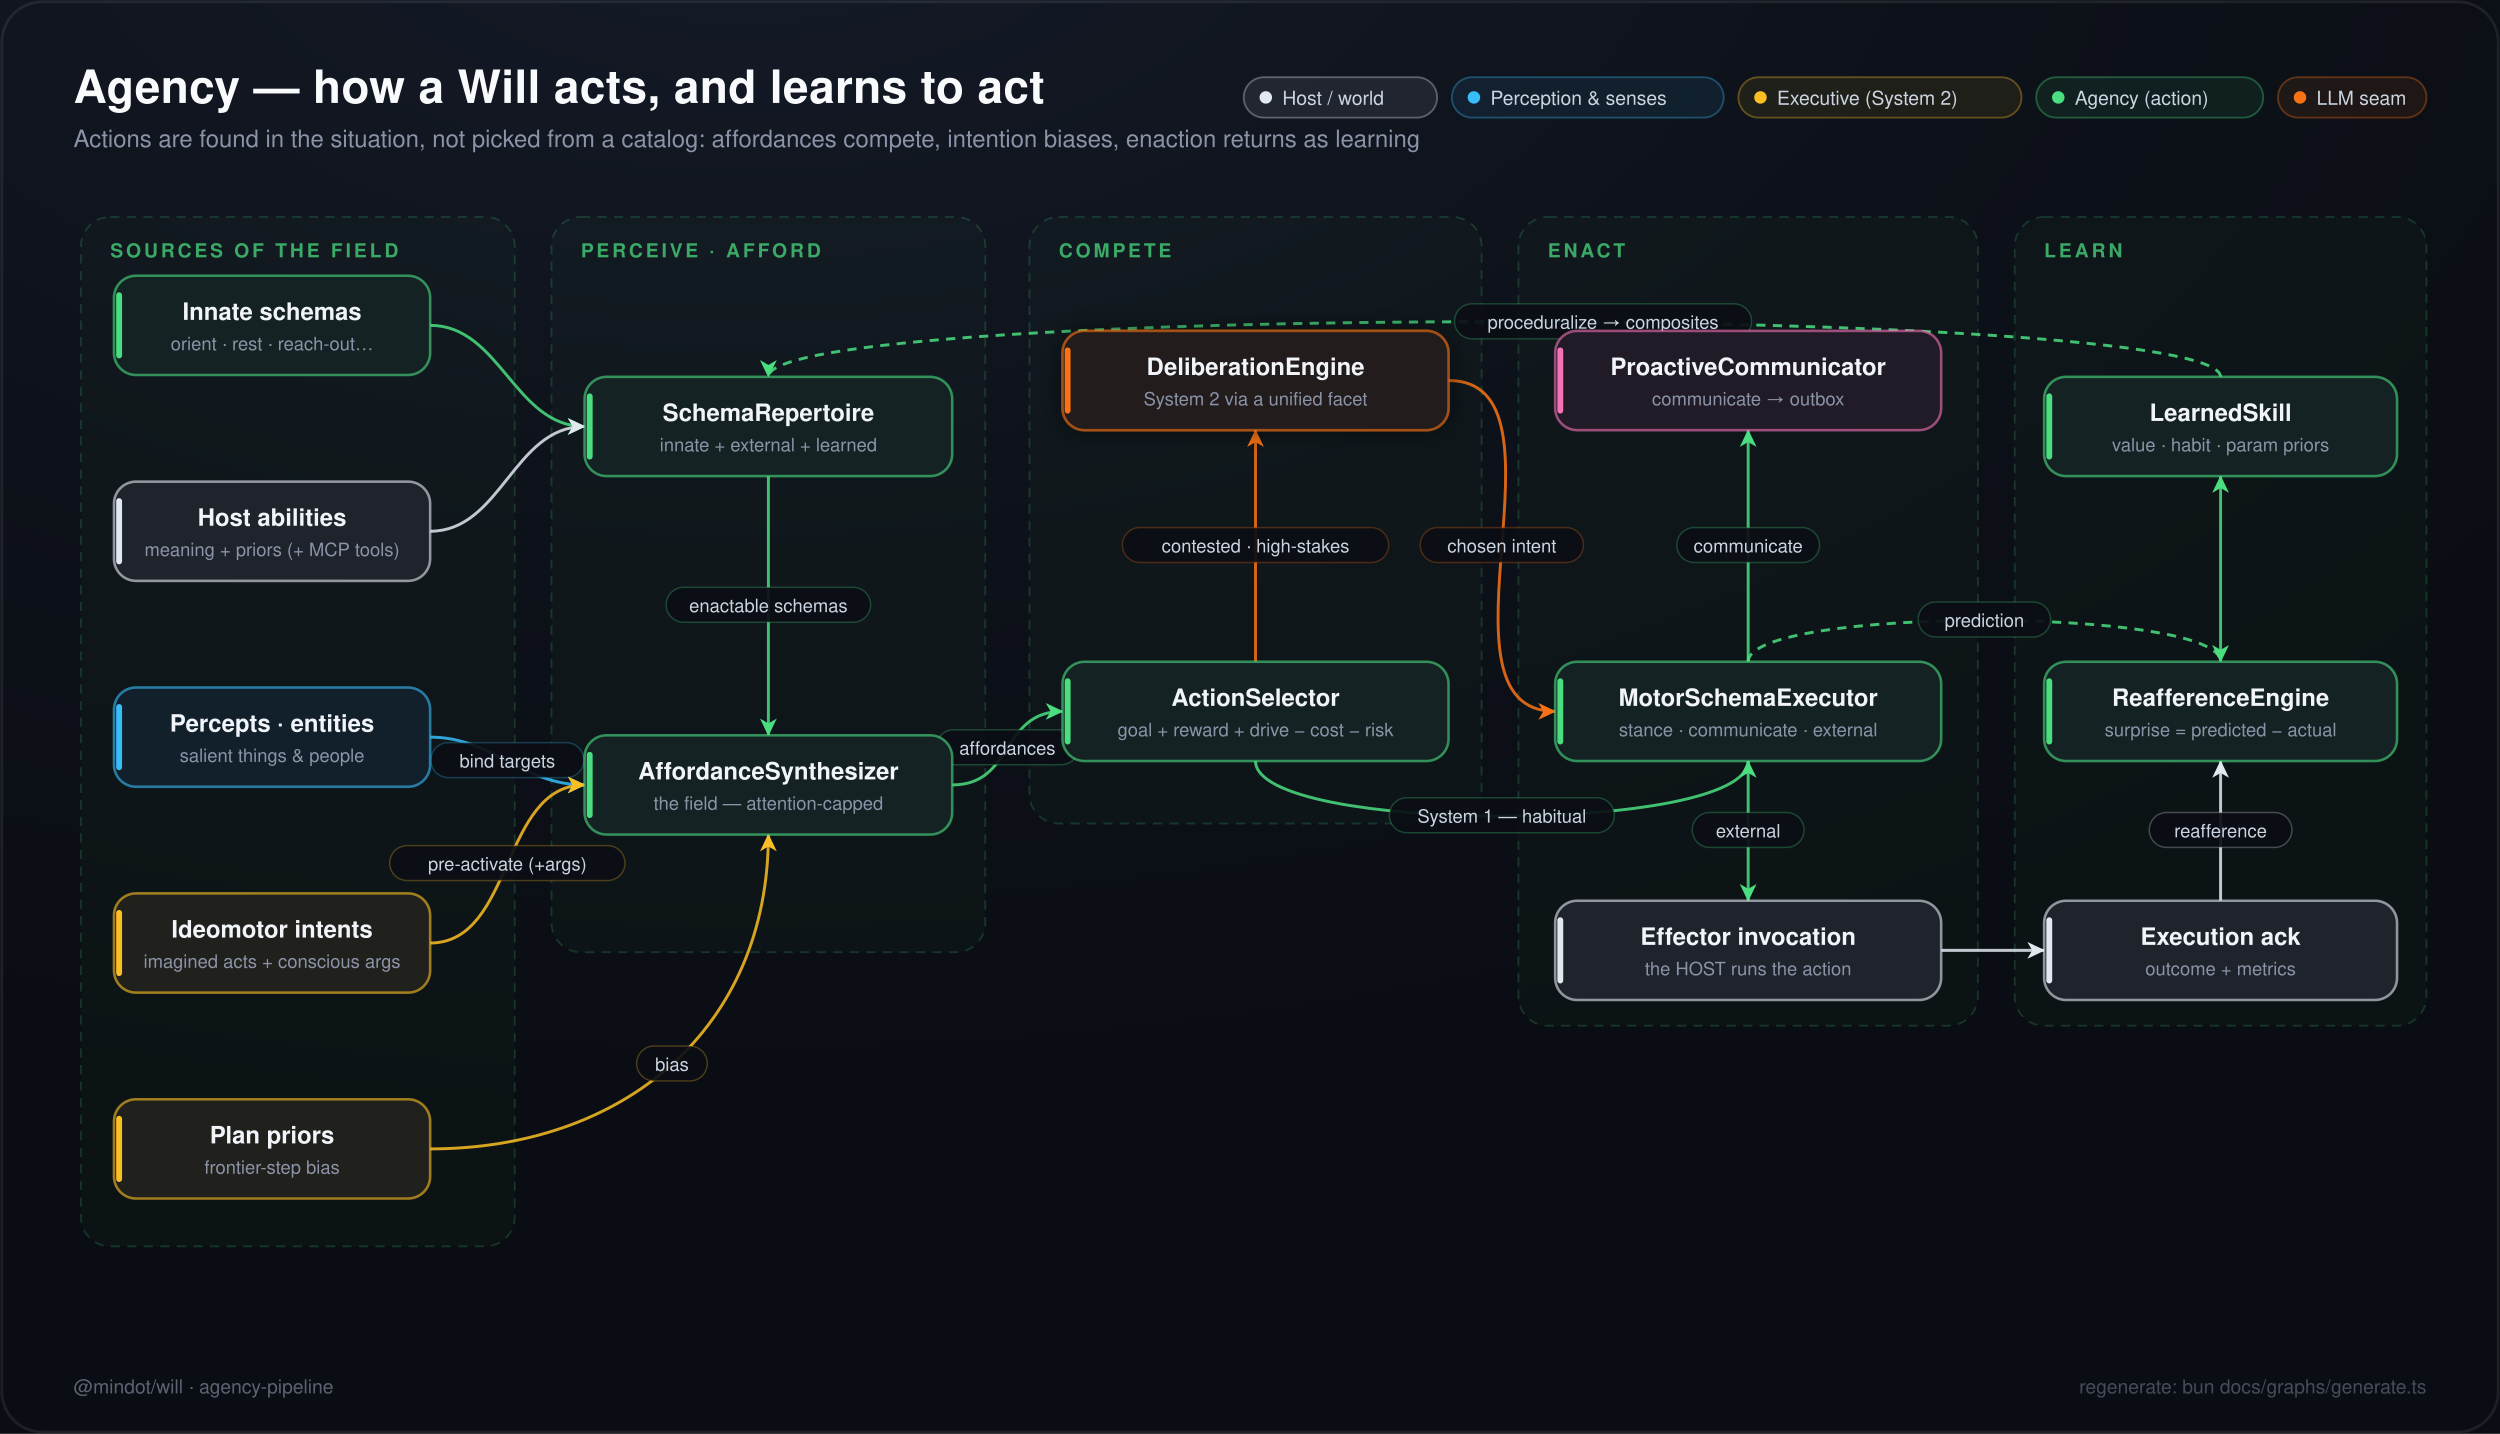
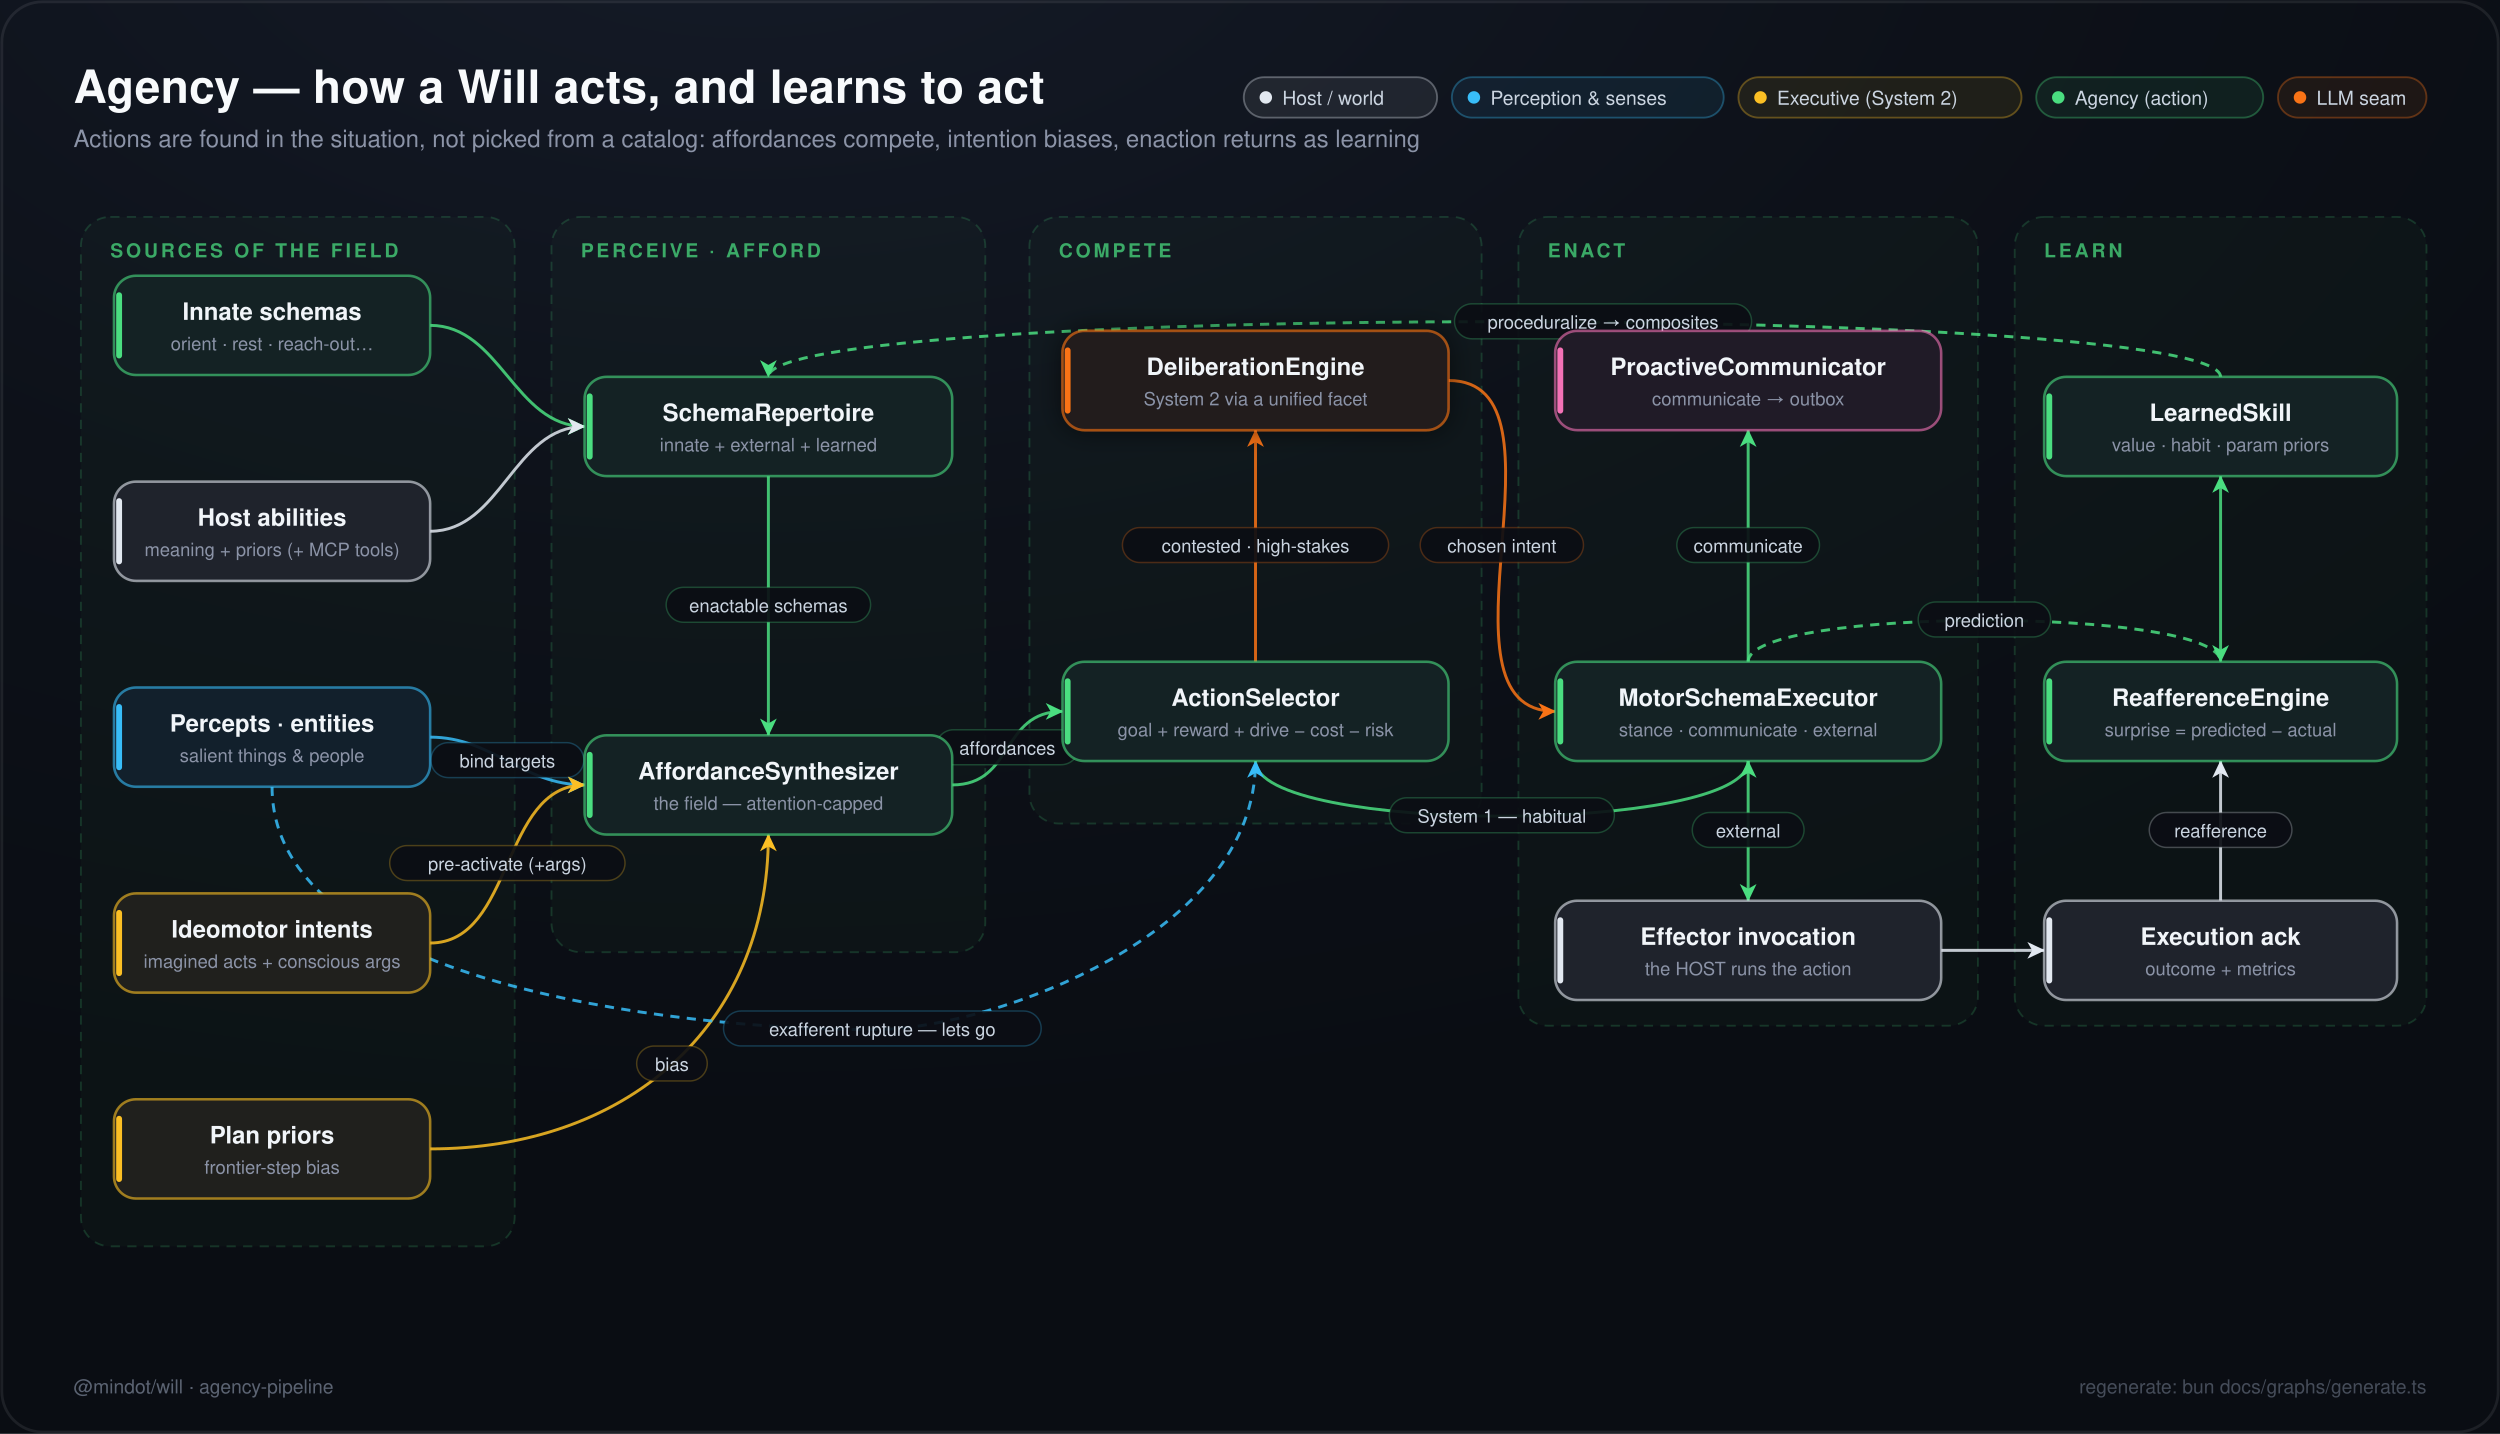
<svg xmlns="http://www.w3.org/2000/svg" width="1360" height="780" viewBox="0 0 1360 780" font-family="ui-sans-serif,-apple-system,'Segoe UI',Helvetica,Arial,sans-serif">
  <defs>
    <radialGradient id="sky" cx="30%" cy="-10%" r="90%">
      <stop offset="0%" stop-color="#151b28" />
      <stop offset="55%" stop-color="#0d1119" />
      <stop offset="100%" stop-color="#0a0d13" />
    </radialGradient>
    <filter id="glow" x="-60%" y="-60%" width="220%" height="220%">
      <feDropShadow dx="0" dy="0" stdDeviation="7" flood-opacity="0.55" />
    </filter>
    <marker id="arr-4ade80" viewBox="0 0 10 10" refX="8.4" refY="5" markerWidth="7.5" markerHeight="7.5" orient="auto-start-reverse">
      <path d="M 0.8 1.2 L 8.8 5 L 0.8 8.8 L 3 5 Z" fill="#4ade80" />
    </marker>
    <marker id="arr-e2e8f0" viewBox="0 0 10 10" refX="8.4" refY="5" markerWidth="7.5" markerHeight="7.5" orient="auto-start-reverse">
      <path d="M 0.8 1.2 L 8.8 5 L 0.8 8.8 L 3 5 Z" fill="#e2e8f0" />
    </marker>
    <marker id="arr-38bdf8" viewBox="0 0 10 10" refX="8.4" refY="5" markerWidth="7.5" markerHeight="7.5" orient="auto-start-reverse">
      <path d="M 0.8 1.2 L 8.8 5 L 0.8 8.8 L 3 5 Z" fill="#38bdf8" />
    </marker>
    <marker id="arr-fbbf24" viewBox="0 0 10 10" refX="8.4" refY="5" markerWidth="7.5" markerHeight="7.5" orient="auto-start-reverse">
      <path d="M 0.8 1.2 L 8.8 5 L 0.8 8.8 L 3 5 Z" fill="#fbbf24" />
    </marker>
    <marker id="arr-f97316" viewBox="0 0 10 10" refX="8.4" refY="5" markerWidth="7.5" markerHeight="7.5" orient="auto-start-reverse">
      <path d="M 0.8 1.2 L 8.8 5 L 0.8 8.8 L 3 5 Z" fill="#f97316" />
    </marker>
  </defs>
  <rect width="1360" height="780" fill="url(#sky)" />
  <rect x="1" y="1" width="1358" height="778" rx="22" fill="none" stroke="#ffffff14" stroke-width="1.5" />
  <text x="40" y="56" font-size="25" font-weight="700" fill="#f8fafc" letter-spacing="0.2">Agency — how a Will acts, and learns to act</text>
  <text x="40" y="80" font-size="13" fill="#8b93a7">Actions are found in the situation, not picked from a catalog: affordances compete, intention biases, enaction returns as learning</text>
  <rect x="1239.2" y="42" width="80.8" height="22" rx="11" fill="#f9731614" stroke="#f9731655" stroke-width="1" />
  <circle cx="1251.2" cy="53" r="3.4" fill="#f97316" />
  <text x="1260.2" y="57" font-size="10.5" fill="#cbd5e1">LLM seam</text>
  <rect x="1107.7" y="42" width="123.5" height="22" rx="11" fill="#4ade8014" stroke="#4ade8055" stroke-width="1" />
  <circle cx="1119.7" cy="53" r="3.4" fill="#4ade80" />
  <text x="1128.7" y="57" font-size="10.5" fill="#cbd5e1">Agency (action)</text>
  <rect x="945.7" y="42" width="154" height="22" rx="11" fill="#fbbf2414" stroke="#fbbf2455" stroke-width="1" />
  <circle cx="957.7" cy="53" r="3.4" fill="#fbbf24" />
  <text x="966.7" y="57" font-size="10.5" fill="#cbd5e1">Executive (System 2)</text>
  <rect x="789.8" y="42" width="147.9" height="22" rx="11" fill="#38bdf814" stroke="#38bdf855" stroke-width="1" />
  <circle cx="801.8" cy="53" r="3.4" fill="#38bdf8" />
  <text x="810.8" y="57" font-size="10.5" fill="#cbd5e1">Perception &amp; senses</text>
  <rect x="676.6" y="42" width="105.2" height="22" rx="11" fill="#e2e8f014" stroke="#e2e8f055" stroke-width="1" />
  <circle cx="688.6" cy="53" r="3.4" fill="#e2e8f0" />
  <text x="697.6" y="57" font-size="10.5" fill="#cbd5e1">Host / world</text>
  <rect x="44" y="118" width="236" height="560" rx="16" fill="#4ade8007" stroke="#4ade802e" stroke-width="1" stroke-dasharray="5 4" />
  <text x="60" y="140" font-size="10.5" font-weight="700" letter-spacing="1.6" fill="#4ade80bb">SOURCES OF THE FIELD</text>
  <rect x="300" y="118" width="236" height="400" rx="16" fill="#4ade8007" stroke="#4ade802e" stroke-width="1" stroke-dasharray="5 4" />
  <text x="316" y="140" font-size="10.5" font-weight="700" letter-spacing="1.6" fill="#4ade80bb">PERCEIVE · AFFORD</text>
  <rect x="560" y="118" width="246" height="330" rx="16" fill="#4ade8007" stroke="#4ade802e" stroke-width="1" stroke-dasharray="5 4" />
  <text x="576" y="140" font-size="10.5" font-weight="700" letter-spacing="1.6" fill="#4ade80bb">COMPETE</text>
  <rect x="826" y="118" width="250" height="440" rx="16" fill="#4ade8007" stroke="#4ade802e" stroke-width="1" stroke-dasharray="5 4" />
  <text x="842" y="140" font-size="10.5" font-weight="700" letter-spacing="1.6" fill="#4ade80bb">ENACT</text>
  <rect x="1096" y="118" width="224" height="440" rx="16" fill="#4ade8007" stroke="#4ade802e" stroke-width="1" stroke-dasharray="5 4" />
  <text x="1112" y="140" font-size="10.5" font-weight="700" letter-spacing="1.6" fill="#4ade80bb">LEARN</text>
  <path d="M 234 177 C 272.154 177, 279.846 232, 318 232" fill="none" stroke="#4ade80" stroke-width="1.6" stroke-opacity="0.85" marker-end="url(#arr-4ade80)" />
  <path d="M 234 289 C 272.575 289, 279.425 232, 318 232" fill="none" stroke="#e2e8f0" stroke-width="1.6" stroke-opacity="0.85" marker-end="url(#arr-e2e8f0)" />
  <path d="M 418 259 C 418 312.58, 418 346.42, 418 400" fill="none" stroke="#4ade80" stroke-width="1.6" stroke-opacity="0.85" marker-end="url(#arr-4ade80)" />
  <rect x="362.4" y="319.5" width="111.2" height="19" rx="9.5" fill="#0b0e14" fill-opacity="0.92" stroke="#4ade8044" stroke-width="0.8" />
  <text x="418" y="333" font-size="10" fill="#cbd5e1" text-anchor="middle">enactable schemas</text>
  <path d="M 234 401 C 268 401, 284 427, 318 427" fill="none" stroke="#38bdf8" stroke-width="1.6" stroke-opacity="0.85" marker-end="url(#arr-38bdf8)" />
  <rect x="234.4" y="404" width="83.2" height="19" rx="9.5" fill="#0b0e14" fill-opacity="0.92" stroke="#38bdf844" stroke-width="0.8" />
  <text x="276" y="417.5" font-size="10" fill="#cbd5e1" text-anchor="middle">bind targets</text>
  <path d="M 234 513 C 279.682 513, 272.318 427, 318 427" fill="none" stroke="#fbbf24" stroke-width="1.6" stroke-opacity="0.85" marker-end="url(#arr-fbbf24)" />
  <rect x="212" y="460" width="128" height="19" rx="9.5" fill="#0b0e14" fill-opacity="0.92" stroke="#fbbf2444" stroke-width="0.8" />
  <text x="276" y="473.5" font-size="10" fill="#cbd5e1" text-anchor="middle">pre-activate (+args)</text>
  <path d="M 234 625 C 339.453 625, 418 559.453, 418 454" fill="none" stroke="#fbbf24" stroke-width="1.6" stroke-opacity="0.85" marker-end="url(#arr-fbbf24)" />
  <rect x="346.345" y="569.045" width="38.4" height="19" rx="9.5" fill="#0b0e14" fill-opacity="0.92" stroke="#fbbf2444" stroke-width="0.8" />
  <text x="365.545" y="582.545" font-size="10" fill="#cbd5e1" text-anchor="middle">bias</text>
  <path d="M 518 427 C 552 427, 544 387, 578 387" fill="none" stroke="#4ade80" stroke-width="1.6" stroke-opacity="0.85" marker-end="url(#arr-4ade80)" />
  <rect x="509.2" y="397" width="77.6" height="19" rx="9.5" fill="#0b0e14" fill-opacity="0.92" stroke="#4ade8044" stroke-width="0.8" />
  <text x="548" y="410.5" font-size="10" fill="#cbd5e1" text-anchor="middle">affordances</text>
  <path d="M 683 360 C 683 312.12, 683 281.88, 683 234" fill="none" stroke="#f97316" stroke-width="1.6" stroke-opacity="0.85" marker-end="url(#arr-f97316)" />
  <rect x="610.6" y="287" width="144.8" height="19" rx="9.5" fill="#0b0e14" fill-opacity="0.92" stroke="#f9731644" stroke-width="0.8" />
  <text x="683" y="300.5" font-size="10" fill="#cbd5e1" text-anchor="middle">contested · high-stakes</text>
  <path d="M 788 207 C 859.863 207, 774.137 387, 846 387" fill="none" stroke="#f97316" stroke-width="1.6" stroke-opacity="0.85" marker-end="url(#arr-f97316)" />
  <rect x="772.6" y="287" width="88.8" height="19" rx="9.5" fill="#0b0e14" fill-opacity="0.92" stroke="#f9731644" stroke-width="0.8" />
  <text x="817" y="300.5" font-size="10" fill="#cbd5e1" text-anchor="middle">chosen intent</text>
  <path d="M 683 414 C 683 454, 951 454, 951 414" fill="none" stroke="#4ade80" stroke-width="1.6" stroke-opacity="0.85" marker-end="url(#arr-4ade80)" />
  <rect x="755.8" y="434" width="122.4" height="19" rx="9.5" fill="#0b0e14" fill-opacity="0.92" stroke="#4ade8044" stroke-width="0.8" />
  <text x="817" y="447.5" font-size="10" fill="#cbd5e1" text-anchor="middle">System 1 — habitual</text>
  <path d="M 951 360 C 951 312.12, 951 281.88, 951 234" fill="none" stroke="#4ade80" stroke-width="1.6" stroke-opacity="0.85" marker-end="url(#arr-4ade80)" />
  <rect x="912.2" y="287" width="77.6" height="19" rx="9.5" fill="#0b0e14" fill-opacity="0.92" stroke="#4ade8044" stroke-width="0.8" />
  <text x="951" y="300.5" font-size="10" fill="#cbd5e1" text-anchor="middle">communicate</text>
  <path d="M 951 414 C 951 448, 951 456, 951 490" fill="none" stroke="#4ade80" stroke-width="1.6" stroke-opacity="0.85" marker-end="url(#arr-4ade80)" />
  <rect x="920.6" y="442" width="60.8" height="19" rx="9.5" fill="#0b0e14" fill-opacity="0.92" stroke="#4ade8044" stroke-width="0.8" />
  <text x="951" y="455.5" font-size="10" fill="#cbd5e1" text-anchor="middle">external</text>
  <path d="M 1056 517 C 1090 517, 1078 517, 1112 517" fill="none" stroke="#e2e8f0" stroke-width="1.6" stroke-opacity="0.85" marker-end="url(#arr-e2e8f0)" />
  <path d="M 1208 490 C 1208 456, 1208 448, 1208 414" fill="none" stroke="#e2e8f0" stroke-width="1.6" stroke-opacity="0.85" marker-end="url(#arr-e2e8f0)" />
  <rect x="1169.2" y="442" width="77.6" height="19" rx="9.5" fill="#0b0e14" fill-opacity="0.92" stroke="#e2e8f044" stroke-width="0.8" />
  <text x="1208" y="455.5" font-size="10" fill="#cbd5e1" text-anchor="middle">reafference</text>
  <path d="M 951 360 C 951 330, 1208 330, 1208 360" fill="none" stroke="#4ade80" stroke-width="1.6" stroke-opacity="0.85" stroke-dasharray="5 4" marker-end="url(#arr-4ade80)" />
  <rect x="1043.5" y="327.5" width="72" height="19" rx="9.5" fill="#0b0e14" fill-opacity="0.92" stroke="#4ade8044" stroke-width="0.8" />
  <text x="1079.5" y="341" font-size="10" fill="#cbd5e1" text-anchor="middle">prediction</text>
  <path d="M 1208 360 C 1208 321.62, 1208 297.38, 1208 259" fill="none" stroke="#4ade80" stroke-width="1.6" stroke-opacity="0.85" marker-end="url(#arr-4ade80)" />
  <path d="M 1208 205 C 1208 165, 418 165, 418 205" fill="none" stroke="#4ade80" stroke-width="1.6" stroke-opacity="0.85" stroke-dasharray="5 4" marker-end="url(#arr-4ade80)" />
  <rect x="791.253" y="165.3" width="161.6" height="19" rx="9.5" fill="#0b0e14" fill-opacity="0.92" stroke="#4ade8044" stroke-width="0.8" />
  <text x="872.053" y="178.8" font-size="10" fill="#cbd5e1" text-anchor="middle">proceduralize → composites</text>
+   <path d="M 148 428 C 148 548, 420.021 561.57, 480 560 C 539.979 558.43, 683 509.019, 683 414" fill="none" stroke="#38bdf8" stroke-width="1.6" stroke-opacity="0.85" stroke-dasharray="5 4" marker-end="url(#arr-38bdf8)" />
+   <rect x="393.6" y="550" width="172.8" height="19" rx="9.5" fill="#0b0e14" fill-opacity="0.92" stroke="#38bdf844" stroke-width="0.8" />
+   <text x="480" y="563.5" font-size="10" fill="#cbd5e1" text-anchor="middle">exafferent rupture — lets go</text>
  <g>
    <rect x="62" y="150" width="172" height="54" rx="12" fill="#10141d" stroke="#4ade8099" stroke-width="1.4" />
    <rect x="62" y="150" width="172" height="54" rx="12" fill="#4ade8012" />
    <rect x="63.2" y="159" width="3.2" height="36" rx="1.6" fill="#4ade80" />
    <text x="148" y="174" font-size="13" font-weight="600" fill="#f1f5f9" text-anchor="middle">Innate schemas</text>
    <text x="148" y="190.5" font-size="10" fill="#8b93a7" text-anchor="middle">orient · rest · reach-out…</text>
  </g>
  <g>
    <rect x="62" y="262" width="172" height="54" rx="12" fill="#10141d" stroke="#e2e8f099" stroke-width="1.4" />
    <rect x="62" y="262" width="172" height="54" rx="12" fill="#e2e8f012" />
    <rect x="63.2" y="271" width="3.2" height="36" rx="1.6" fill="#e2e8f0" />
    <text x="148" y="286" font-size="13" font-weight="600" fill="#f1f5f9" text-anchor="middle">Host abilities</text>
    <text x="148" y="302.5" font-size="10" fill="#8b93a7" text-anchor="middle">meaning + priors (+ MCP tools)</text>
  </g>
  <g>
    <rect x="62" y="374" width="172" height="54" rx="12" fill="#10141d" stroke="#38bdf899" stroke-width="1.4" />
    <rect x="62" y="374" width="172" height="54" rx="12" fill="#38bdf812" />
    <rect x="63.2" y="383" width="3.2" height="36" rx="1.6" fill="#38bdf8" />
    <text x="148" y="398" font-size="13" font-weight="600" fill="#f1f5f9" text-anchor="middle">Percepts · entities</text>
    <text x="148" y="414.5" font-size="10" fill="#8b93a7" text-anchor="middle">salient things &amp; people</text>
  </g>
  <g>
    <rect x="62" y="486" width="172" height="54" rx="12" fill="#10141d" stroke="#fbbf2499" stroke-width="1.4" />
    <rect x="62" y="486" width="172" height="54" rx="12" fill="#fbbf2412" />
    <rect x="63.2" y="495" width="3.2" height="36" rx="1.6" fill="#fbbf24" />
    <text x="148" y="510" font-size="13" font-weight="600" fill="#f1f5f9" text-anchor="middle">Ideomotor intents</text>
    <text x="148" y="526.5" font-size="10" fill="#8b93a7" text-anchor="middle">imagined acts + conscious args</text>
  </g>
  <g>
    <rect x="62" y="598" width="172" height="54" rx="12" fill="#10141d" stroke="#fbbf2499" stroke-width="1.4" />
    <rect x="62" y="598" width="172" height="54" rx="12" fill="#fbbf2412" />
    <rect x="63.2" y="607" width="3.2" height="36" rx="1.6" fill="#fbbf24" />
    <text x="148" y="622" font-size="13" font-weight="600" fill="#f1f5f9" text-anchor="middle">Plan priors</text>
    <text x="148" y="638.5" font-size="10" fill="#8b93a7" text-anchor="middle">frontier-step bias</text>
  </g>
  <g>
    <rect x="318" y="205" width="200" height="54" rx="12" fill="#10141d" stroke="#4ade8099" stroke-width="1.4" />
    <rect x="318" y="205" width="200" height="54" rx="12" fill="#4ade8012" />
    <rect x="319.2" y="214" width="3.2" height="36" rx="1.6" fill="#4ade80" />
    <text x="418" y="229" font-size="13" font-weight="600" fill="#f1f5f9" text-anchor="middle">SchemaRepertoire</text>
    <text x="418" y="245.5" font-size="10" fill="#8b93a7" text-anchor="middle">innate + external + learned</text>
  </g>
  <g>
    <rect x="318" y="400" width="200" height="54" rx="12" fill="#10141d" stroke="#4ade8099" stroke-width="1.4" />
    <rect x="318" y="400" width="200" height="54" rx="12" fill="#4ade8012" />
    <rect x="319.2" y="409" width="3.2" height="36" rx="1.6" fill="#4ade80" />
    <text x="418" y="424" font-size="13" font-weight="600" fill="#f1f5f9" text-anchor="middle">AffordanceSynthesizer</text>
    <text x="418" y="440.5" font-size="10" fill="#8b93a7" text-anchor="middle">the field — attention-capped</text>
  </g>
  <g filter="url(#glow)" color="#f97316">
    <rect x="578" y="180" width="210" height="54" rx="12" fill="#10141d" stroke="#f9731699" stroke-width="1.4" />
    <rect x="578" y="180" width="210" height="54" rx="12" fill="#f9731612" />
    <rect x="579.2" y="189" width="3.2" height="36" rx="1.6" fill="#f97316" />
    <text x="683" y="204" font-size="13" font-weight="600" fill="#f1f5f9" text-anchor="middle">DeliberationEngine</text>
    <text x="683" y="220.5" font-size="10" fill="#8b93a7" text-anchor="middle">System 2 via a unified facet</text>
  </g>
  <g>
    <rect x="578" y="360" width="210" height="54" rx="12" fill="#10141d" stroke="#4ade8099" stroke-width="1.4" />
    <rect x="578" y="360" width="210" height="54" rx="12" fill="#4ade8012" />
    <rect x="579.2" y="369" width="3.2" height="36" rx="1.6" fill="#4ade80" />
    <text x="683" y="384" font-size="13" font-weight="600" fill="#f1f5f9" text-anchor="middle">ActionSelector</text>
    <text x="683" y="400.5" font-size="10" fill="#8b93a7" text-anchor="middle">goal + reward + drive − cost − risk</text>
  </g>
  <g>
    <rect x="846" y="180" width="210" height="54" rx="12" fill="#10141d" stroke="#f472b699" stroke-width="1.4" />
    <rect x="846" y="180" width="210" height="54" rx="12" fill="#f472b612" />
    <rect x="847.2" y="189" width="3.2" height="36" rx="1.6" fill="#f472b6" />
    <text x="951" y="204" font-size="13" font-weight="600" fill="#f1f5f9" text-anchor="middle">ProactiveCommunicator</text>
    <text x="951" y="220.5" font-size="10" fill="#8b93a7" text-anchor="middle">communicate → outbox</text>
  </g>
  <g>
    <rect x="846" y="360" width="210" height="54" rx="12" fill="#10141d" stroke="#4ade8099" stroke-width="1.4" />
    <rect x="846" y="360" width="210" height="54" rx="12" fill="#4ade8012" />
    <rect x="847.2" y="369" width="3.2" height="36" rx="1.6" fill="#4ade80" />
    <text x="951" y="384" font-size="13" font-weight="600" fill="#f1f5f9" text-anchor="middle">MotorSchemaExecutor</text>
    <text x="951" y="400.5" font-size="10" fill="#8b93a7" text-anchor="middle">stance · communicate · external</text>
  </g>
  <g>
    <rect x="846" y="490" width="210" height="54" rx="12" fill="#10141d" stroke="#e2e8f099" stroke-width="1.4" />
    <rect x="846" y="490" width="210" height="54" rx="12" fill="#e2e8f012" />
    <rect x="847.2" y="499" width="3.2" height="36" rx="1.6" fill="#e2e8f0" />
    <text x="951" y="514" font-size="13" font-weight="600" fill="#f1f5f9" text-anchor="middle">Effector invocation</text>
    <text x="951" y="530.5" font-size="10" fill="#8b93a7" text-anchor="middle">the HOST runs the action</text>
  </g>
  <g>
    <rect x="1112" y="490" width="192" height="54" rx="12" fill="#10141d" stroke="#e2e8f099" stroke-width="1.4" />
    <rect x="1112" y="490" width="192" height="54" rx="12" fill="#e2e8f012" />
    <rect x="1113.2" y="499" width="3.2" height="36" rx="1.6" fill="#e2e8f0" />
    <text x="1208" y="514" font-size="13" font-weight="600" fill="#f1f5f9" text-anchor="middle">Execution ack</text>
    <text x="1208" y="530.5" font-size="10" fill="#8b93a7" text-anchor="middle">outcome + metrics</text>
  </g>
  <g>
    <rect x="1112" y="360" width="192" height="54" rx="12" fill="#10141d" stroke="#4ade8099" stroke-width="1.4" />
    <rect x="1112" y="360" width="192" height="54" rx="12" fill="#4ade8012" />
    <rect x="1113.2" y="369" width="3.2" height="36" rx="1.6" fill="#4ade80" />
    <text x="1208" y="384" font-size="13" font-weight="600" fill="#f1f5f9" text-anchor="middle">ReafferenceEngine</text>
    <text x="1208" y="400.5" font-size="10" fill="#8b93a7" text-anchor="middle">surprise = predicted − actual</text>
  </g>
  <g>
    <rect x="1112" y="205" width="192" height="54" rx="12" fill="#10141d" stroke="#4ade8099" stroke-width="1.4" />
    <rect x="1112" y="205" width="192" height="54" rx="12" fill="#4ade8012" />
    <rect x="1113.2" y="214" width="3.2" height="36" rx="1.6" fill="#4ade80" />
    <text x="1208" y="229" font-size="13" font-weight="600" fill="#f1f5f9" text-anchor="middle">LearnedSkill</text>
    <text x="1208" y="245.5" font-size="10" fill="#8b93a7" text-anchor="middle">value · habit · param priors</text>
  </g>
  <text x="40" y="758" font-size="10.5" fill="#5b6372">@mindot/will · agency-pipeline</text>
  <text x="1320" y="758" font-size="10.5" fill="#454c59" text-anchor="end">regenerate: bun docs/graphs/generate.ts</text>
</svg>
